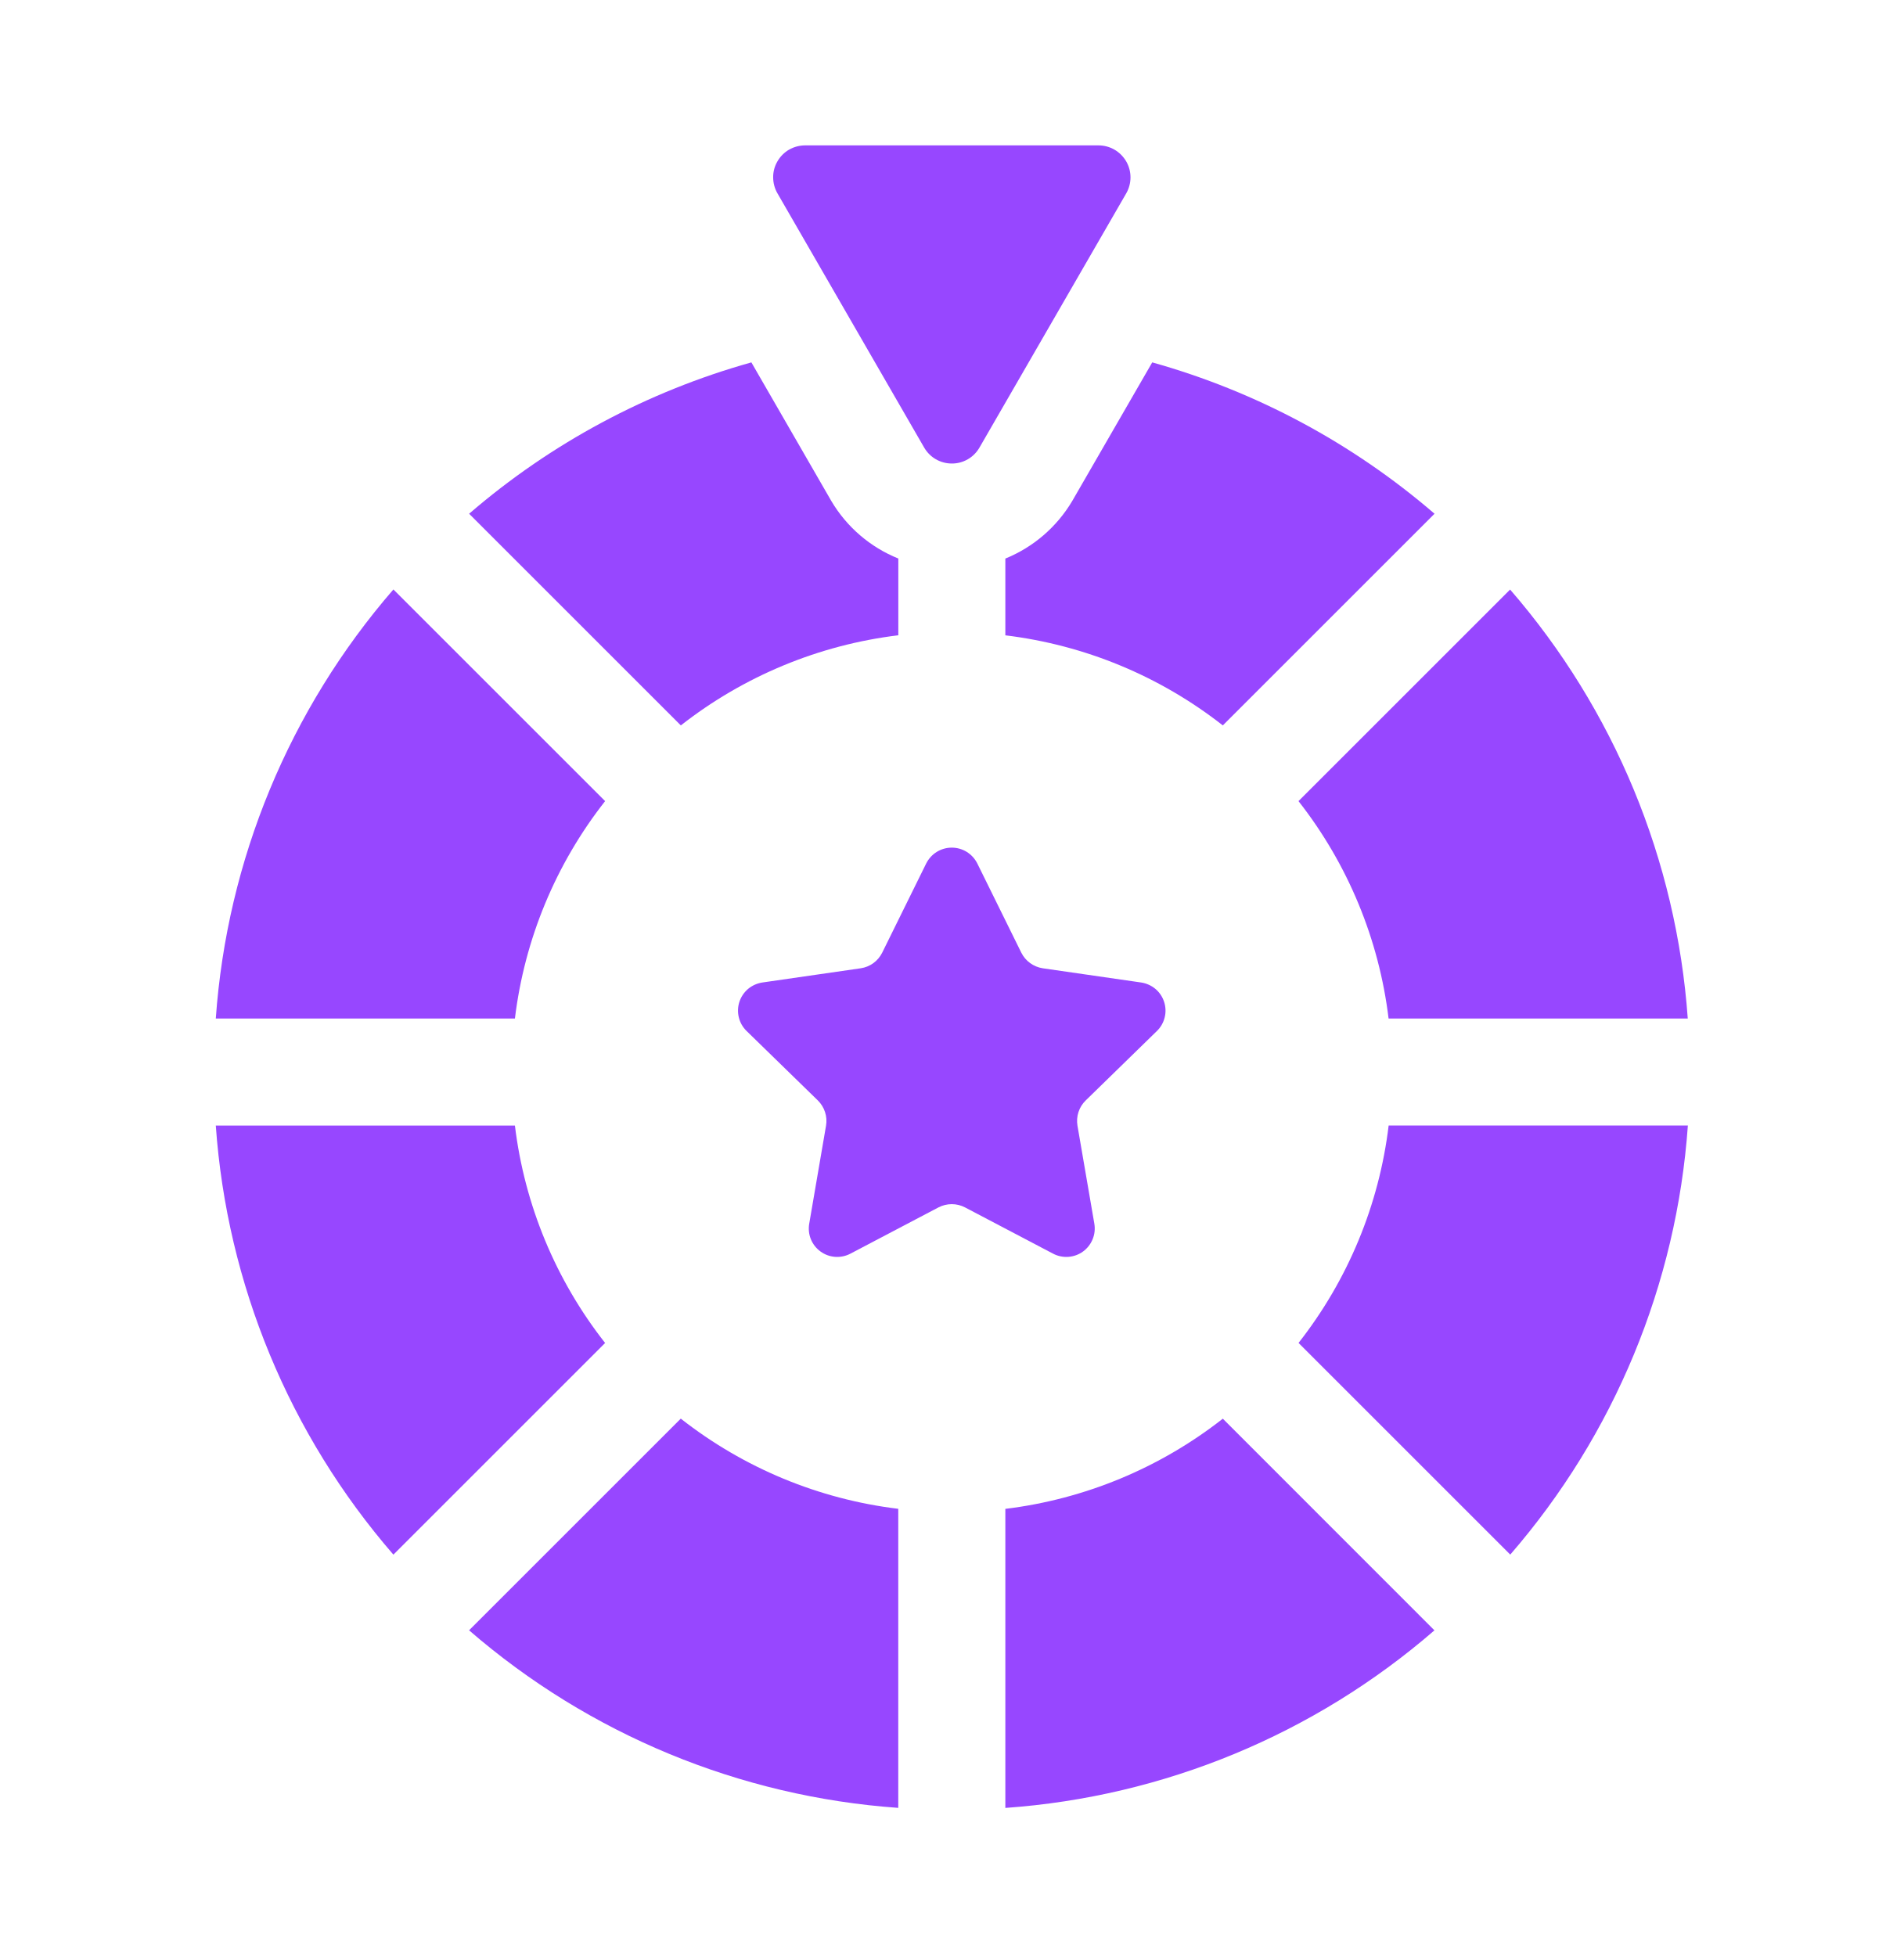
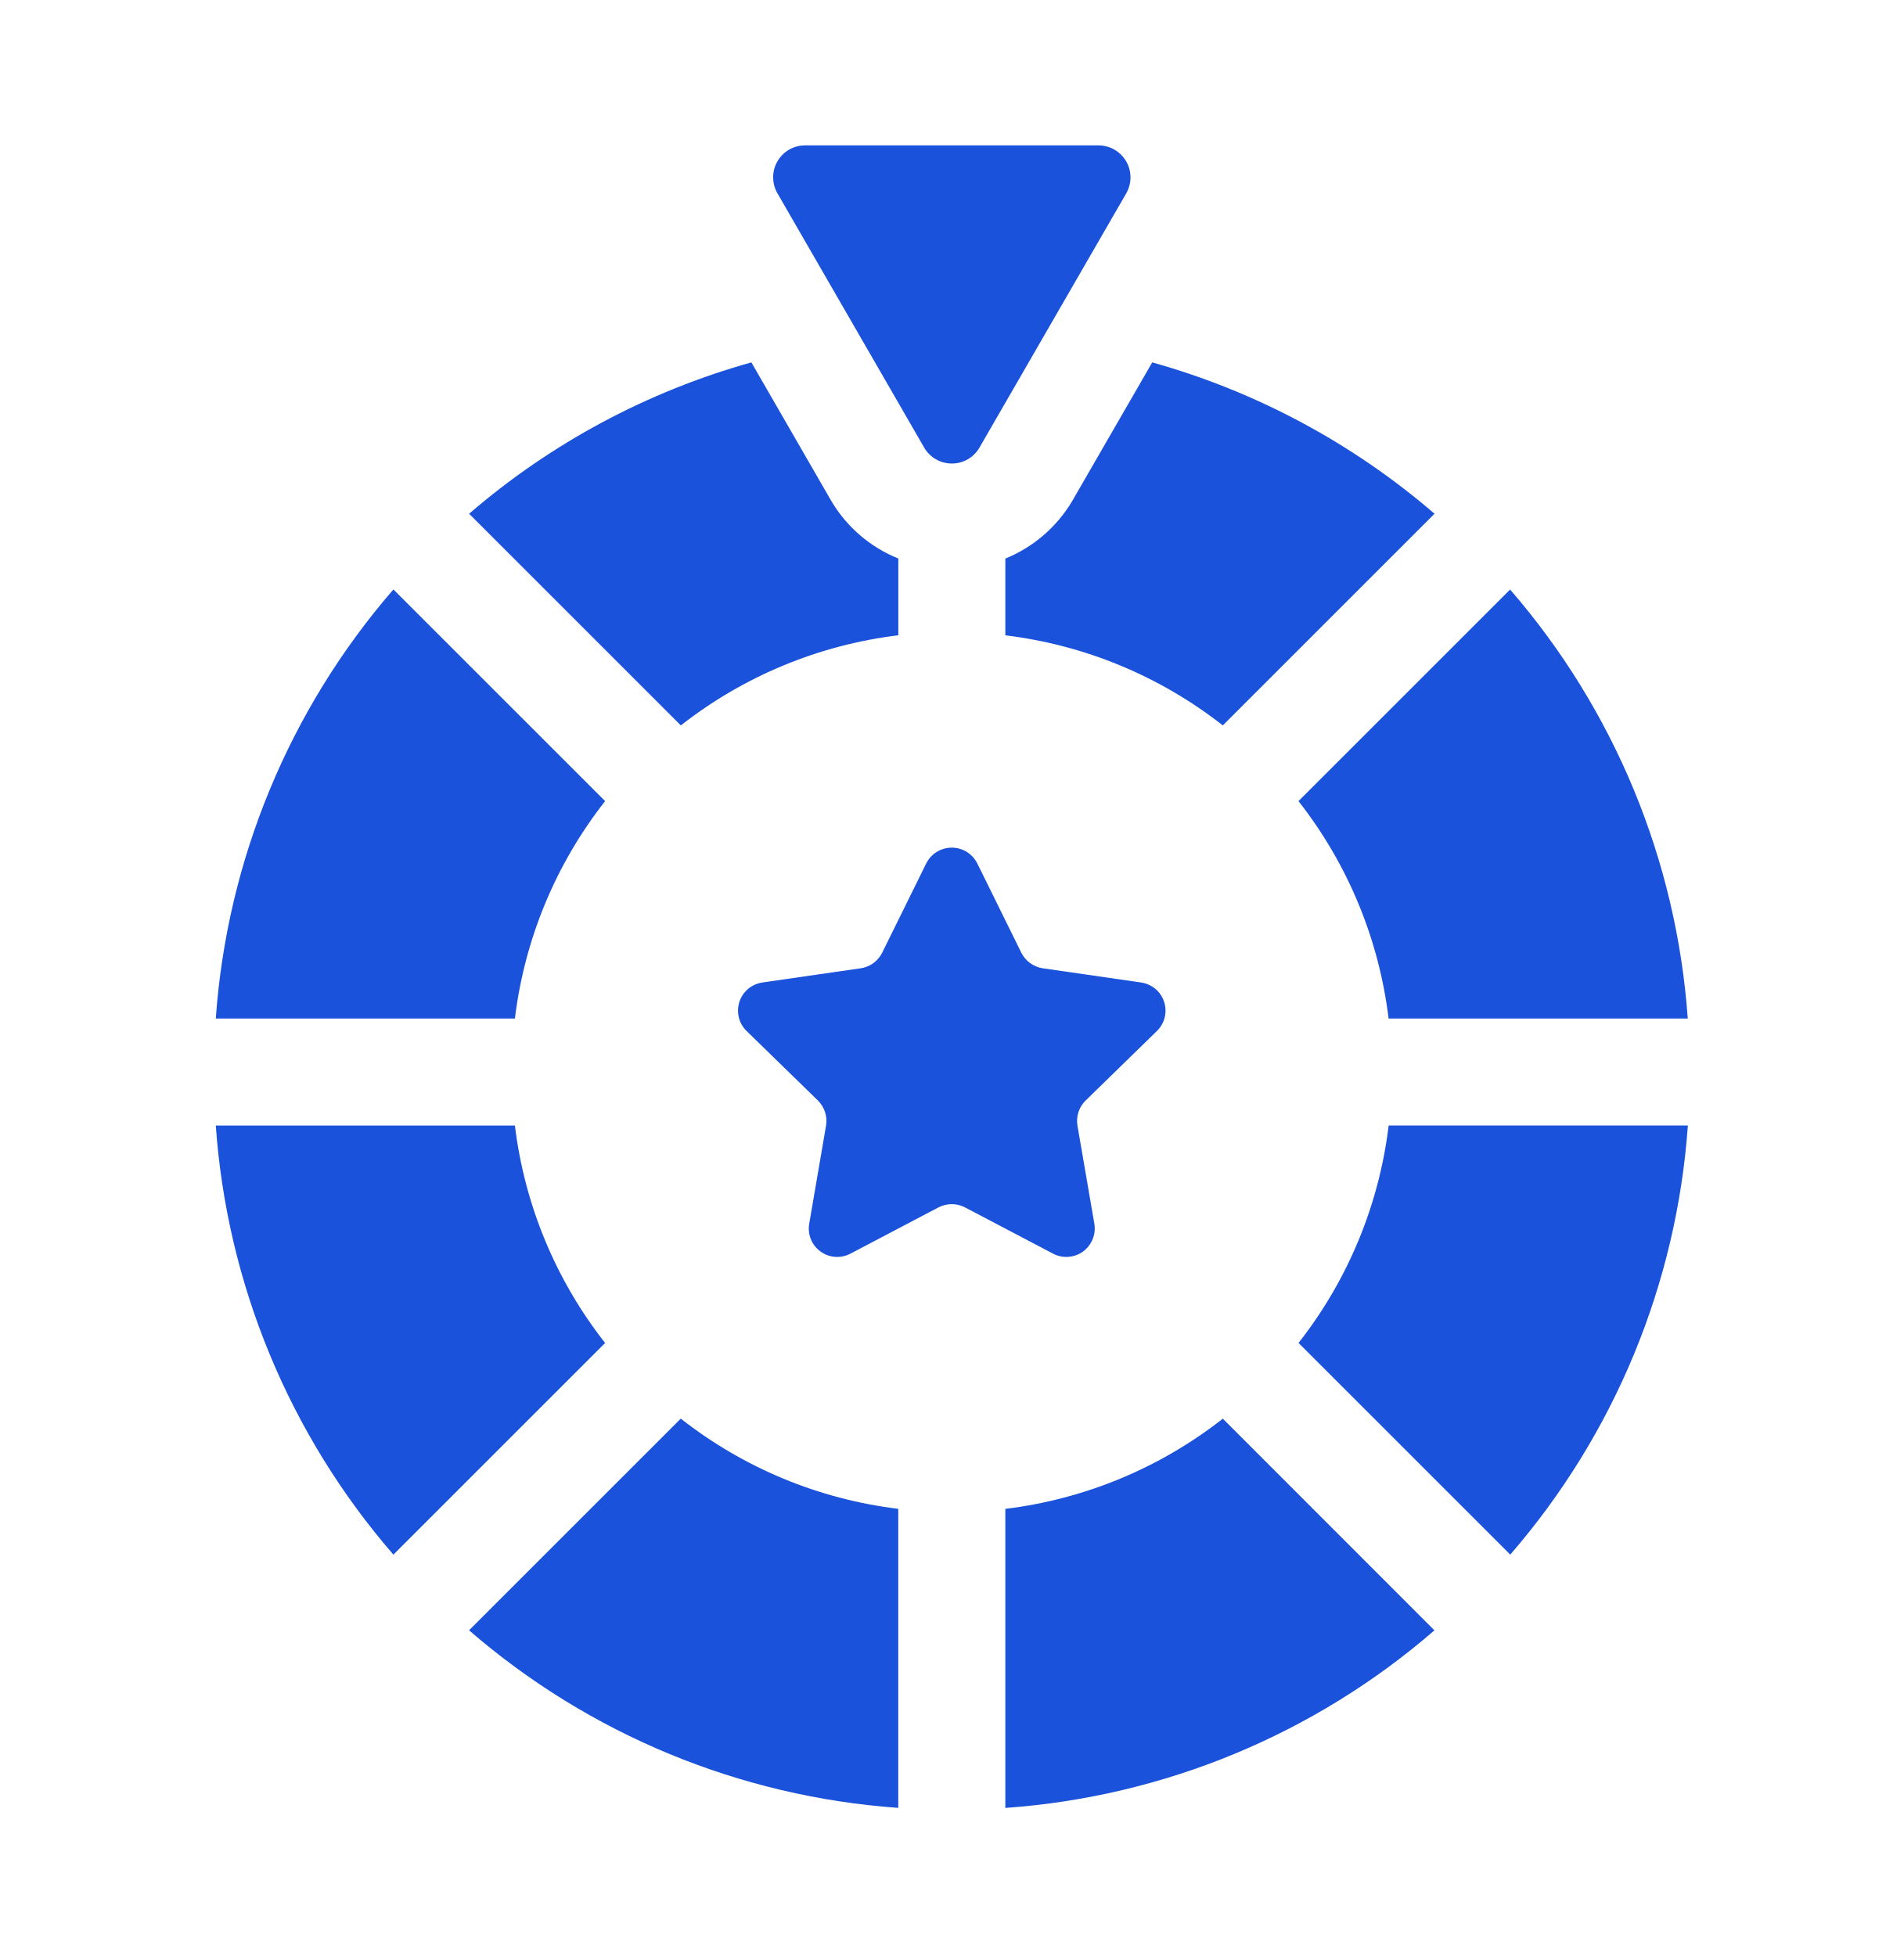
<svg xmlns="http://www.w3.org/2000/svg" width="36" height="37" viewBox="0 0 36 37" fill="none">
-   <path d="M18.483 16.334L19.315 18.021C19.354 18.099 19.411 18.167 19.482 18.218C19.552 18.269 19.634 18.303 19.72 18.316L21.581 18.585C21.68 18.6 21.774 18.642 21.851 18.706C21.928 18.771 21.985 18.856 22.016 18.952C22.047 19.047 22.051 19.15 22.026 19.247C22.002 19.345 21.951 19.433 21.879 19.503L20.533 20.816C20.47 20.877 20.423 20.953 20.396 21.036C20.369 21.119 20.363 21.207 20.377 21.293L20.696 23.147C20.713 23.246 20.702 23.348 20.664 23.441C20.626 23.534 20.563 23.615 20.482 23.674C20.401 23.733 20.304 23.768 20.204 23.775C20.104 23.782 20.004 23.761 19.915 23.714L18.25 22.839C18.173 22.799 18.087 22.778 18 22.778C17.912 22.778 17.827 22.799 17.749 22.839L16.084 23.714C15.995 23.761 15.895 23.782 15.795 23.775C15.695 23.768 15.599 23.733 15.518 23.674C15.436 23.615 15.373 23.534 15.335 23.441C15.297 23.348 15.287 23.246 15.304 23.147L15.622 21.293C15.637 21.207 15.63 21.119 15.603 21.036C15.576 20.953 15.529 20.877 15.467 20.816L14.12 19.503C14.048 19.433 13.997 19.345 13.973 19.247C13.949 19.15 13.952 19.047 13.983 18.952C14.014 18.856 14.072 18.771 14.148 18.706C14.225 18.642 14.319 18.6 14.418 18.585L16.279 18.316C16.365 18.303 16.447 18.27 16.518 18.218C16.588 18.167 16.645 18.099 16.684 18.021L17.516 16.334C17.561 16.244 17.63 16.168 17.715 16.115C17.801 16.062 17.899 16.034 18 16.034C18.1 16.034 18.199 16.062 18.284 16.115C18.369 16.168 18.438 16.244 18.483 16.334ZM9.738 19.267C9.92 17.766 10.51 16.343 11.444 15.154L7.44 11.15C5.472 13.421 4.293 16.27 4.081 19.267H9.738ZM9.738 21.291H4.081C4.293 24.289 5.472 27.137 7.44 29.408L11.444 25.404C10.51 24.215 9.92 22.792 9.738 21.291ZM26.262 21.291C26.081 22.792 25.491 24.214 24.558 25.403L28.562 29.407C30.53 27.136 31.709 24.288 31.921 21.29H26.262V21.291ZM23.126 26.836C21.936 27.769 20.514 28.359 19.013 28.542V34.199C22.01 33.987 24.858 32.808 27.128 30.84L23.126 26.836ZM24.557 15.154C25.49 16.344 26.079 17.766 26.261 19.267H31.919C31.706 16.27 30.528 13.422 28.559 11.152L24.557 15.154ZM16.988 28.541C15.486 28.359 14.064 27.769 12.875 26.835L8.871 30.839C11.142 32.807 13.99 33.986 16.988 34.198V28.541ZM18.524 8.466L21.299 3.658C21.352 3.566 21.38 3.461 21.38 3.355C21.38 3.249 21.352 3.145 21.299 3.053C21.245 2.961 21.169 2.884 21.077 2.831C20.985 2.778 20.881 2.75 20.774 2.75H15.227C15.121 2.75 15.016 2.778 14.924 2.83C14.832 2.883 14.756 2.96 14.703 3.052C14.649 3.144 14.621 3.248 14.622 3.354C14.622 3.46 14.65 3.565 14.703 3.657L17.477 8.465C17.53 8.557 17.606 8.634 17.698 8.687C17.79 8.74 17.894 8.768 18 8.768C18.107 8.769 18.211 8.741 18.303 8.688C18.395 8.635 18.471 8.558 18.524 8.466ZM15.722 9.477L14.21 6.855C12.242 7.406 10.419 8.383 8.872 9.718L12.876 13.722C14.066 12.789 15.488 12.199 16.989 12.017V10.565C16.459 10.352 16.013 9.969 15.722 9.477ZM21.791 6.855L20.278 9.477C19.986 9.969 19.542 10.351 19.013 10.566V12.018C20.514 12.2 21.936 12.789 23.126 13.722L27.13 9.718C25.582 8.384 23.759 7.406 21.791 6.855Z" fill="#9747FF" />
+   <path d="M18.483 16.334L19.315 18.021C19.354 18.099 19.411 18.167 19.482 18.218C19.552 18.269 19.634 18.303 19.72 18.316L21.581 18.585C21.68 18.6 21.774 18.642 21.851 18.706C21.928 18.771 21.985 18.856 22.016 18.952C22.047 19.047 22.051 19.15 22.026 19.247C22.002 19.345 21.951 19.433 21.879 19.503L20.533 20.816C20.47 20.877 20.423 20.953 20.396 21.036C20.369 21.119 20.363 21.207 20.377 21.293L20.696 23.147C20.713 23.246 20.702 23.348 20.664 23.441C20.626 23.534 20.563 23.615 20.482 23.674C20.401 23.733 20.304 23.768 20.204 23.775C20.104 23.782 20.004 23.761 19.915 23.714L18.25 22.839C18.173 22.799 18.087 22.778 18 22.778C17.912 22.778 17.827 22.799 17.749 22.839L16.084 23.714C15.995 23.761 15.895 23.782 15.795 23.775C15.695 23.768 15.599 23.733 15.518 23.674C15.436 23.615 15.373 23.534 15.335 23.441C15.297 23.348 15.287 23.246 15.304 23.147L15.622 21.293C15.637 21.207 15.63 21.119 15.603 21.036C15.576 20.953 15.529 20.877 15.467 20.816L14.12 19.503C14.048 19.433 13.997 19.345 13.973 19.247C13.949 19.15 13.952 19.047 13.983 18.952C14.014 18.856 14.072 18.771 14.148 18.706C14.225 18.642 14.319 18.6 14.418 18.585L16.279 18.316C16.365 18.303 16.447 18.27 16.518 18.218C16.588 18.167 16.645 18.099 16.684 18.021L17.516 16.334C17.561 16.244 17.63 16.168 17.715 16.115C17.801 16.062 17.899 16.034 18 16.034C18.1 16.034 18.199 16.062 18.284 16.115C18.369 16.168 18.438 16.244 18.483 16.334ZM9.738 19.267C9.92 17.766 10.51 16.343 11.444 15.154L7.44 11.15C5.472 13.421 4.293 16.27 4.081 19.267H9.738ZM9.738 21.291H4.081C4.293 24.289 5.472 27.137 7.44 29.408L11.444 25.404C10.51 24.215 9.92 22.792 9.738 21.291ZM26.262 21.291C26.081 22.792 25.491 24.214 24.558 25.403L28.562 29.407C30.53 27.136 31.709 24.288 31.921 21.29H26.262V21.291ZM23.126 26.836C21.936 27.769 20.514 28.359 19.013 28.542V34.199C22.01 33.987 24.858 32.808 27.128 30.84L23.126 26.836ZM24.557 15.154C25.49 16.344 26.079 17.766 26.261 19.267H31.919C31.706 16.27 30.528 13.422 28.559 11.152L24.557 15.154ZM16.988 28.541C15.486 28.359 14.064 27.769 12.875 26.835L8.871 30.839C11.142 32.807 13.99 33.986 16.988 34.198V28.541ZM18.524 8.466L21.299 3.658C21.352 3.566 21.38 3.461 21.38 3.355C21.38 3.249 21.352 3.145 21.299 3.053C21.245 2.961 21.169 2.884 21.077 2.831C20.985 2.778 20.881 2.75 20.774 2.75H15.227C15.121 2.75 15.016 2.778 14.924 2.83C14.832 2.883 14.756 2.96 14.703 3.052C14.649 3.144 14.621 3.248 14.622 3.354C14.622 3.46 14.65 3.565 14.703 3.657L17.477 8.465C17.53 8.557 17.606 8.634 17.698 8.687C17.79 8.74 17.894 8.768 18 8.768C18.107 8.769 18.211 8.741 18.303 8.688C18.395 8.635 18.471 8.558 18.524 8.466ZM15.722 9.477L14.21 6.855C12.242 7.406 10.419 8.383 8.872 9.718L12.876 13.722C14.066 12.789 15.488 12.199 16.989 12.017V10.565C16.459 10.352 16.013 9.969 15.722 9.477ZM21.791 6.855L20.278 9.477C19.986 9.969 19.542 10.351 19.013 10.566V12.018C20.514 12.2 21.936 12.789 23.126 13.722L27.13 9.718C25.582 8.384 23.759 7.406 21.791 6.855Z" fill="#1A52DB" />
</svg>
